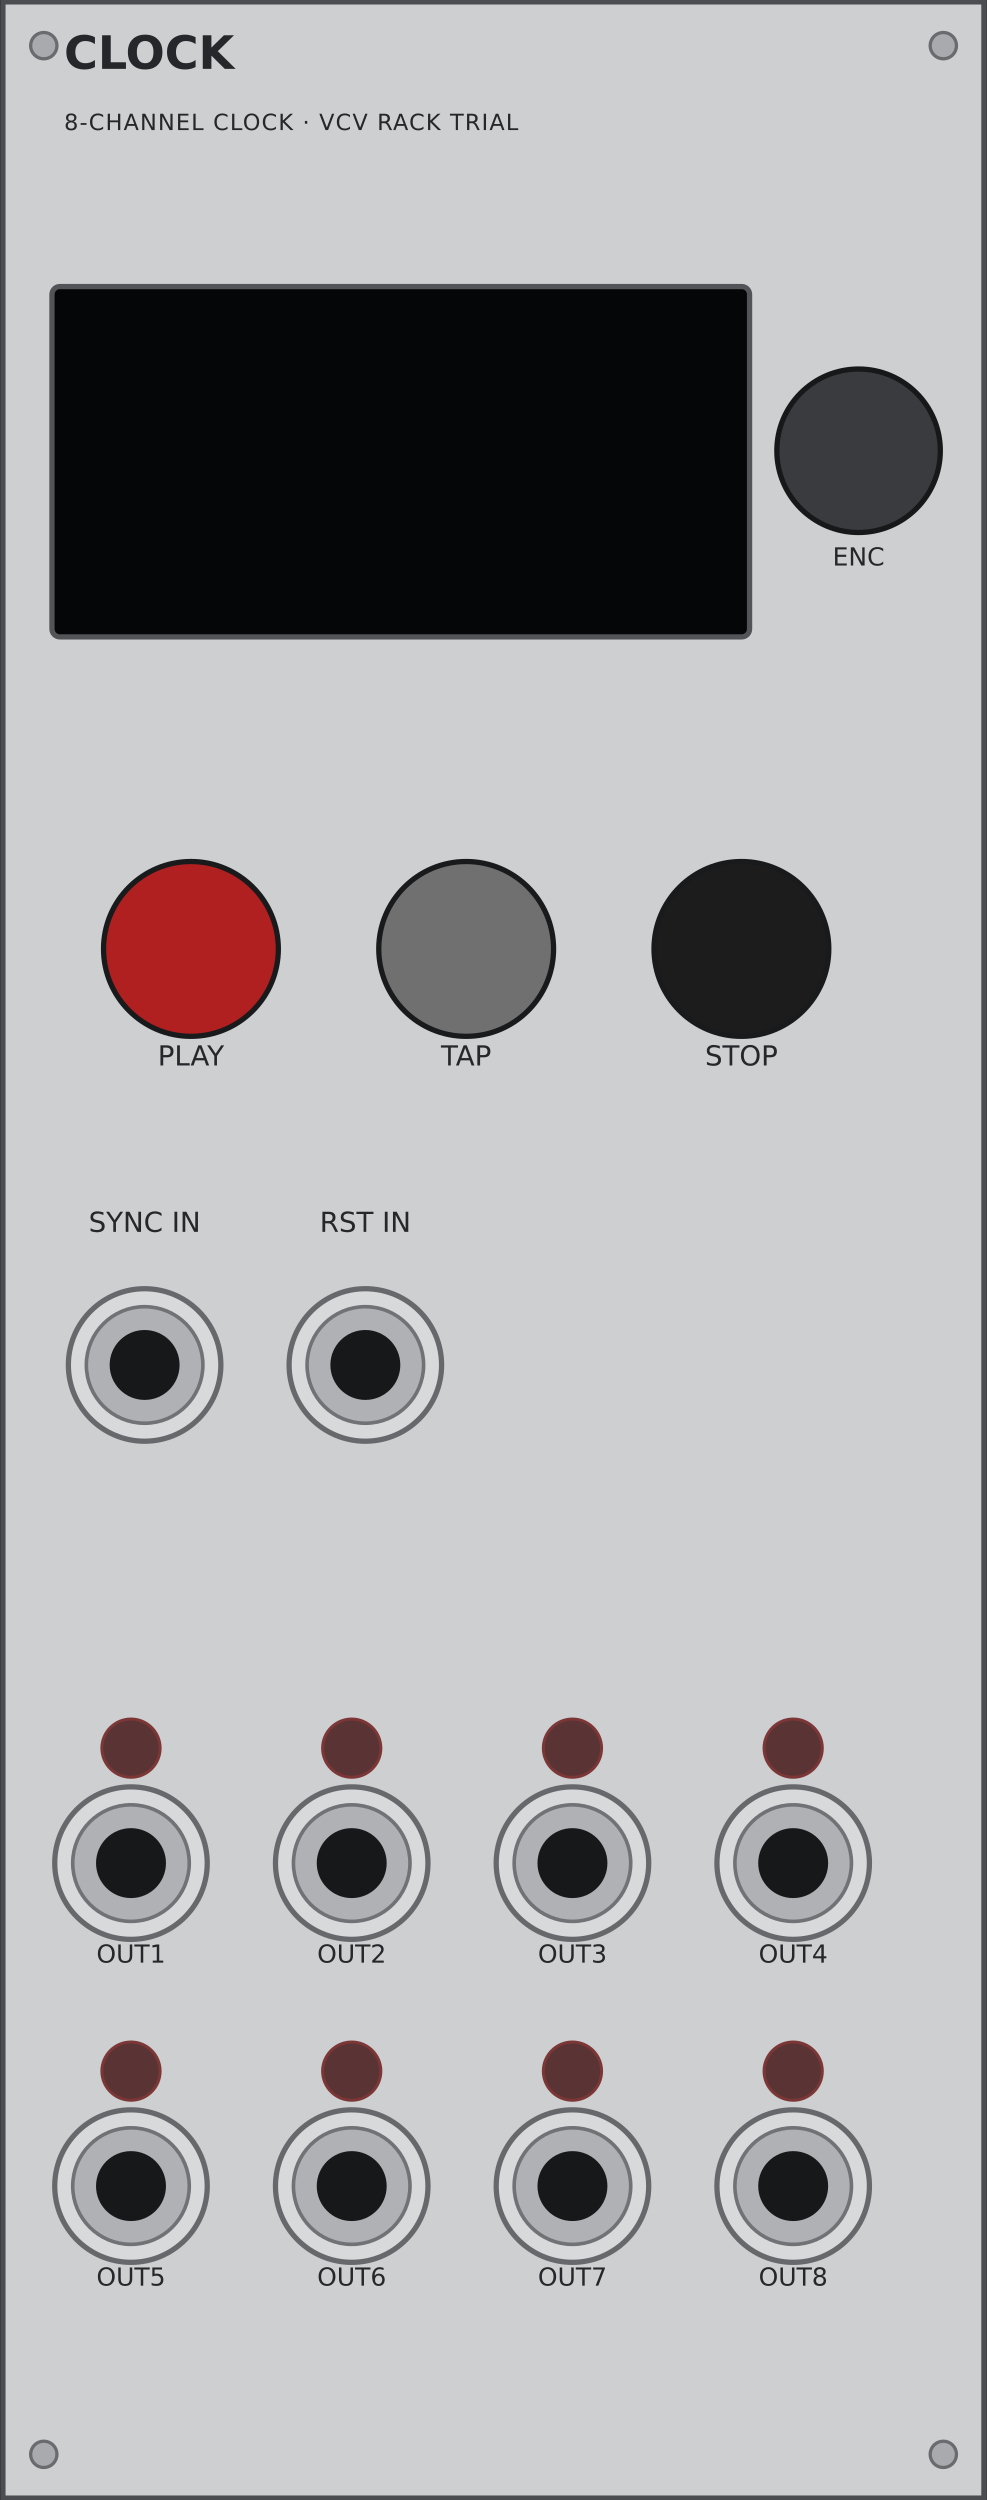
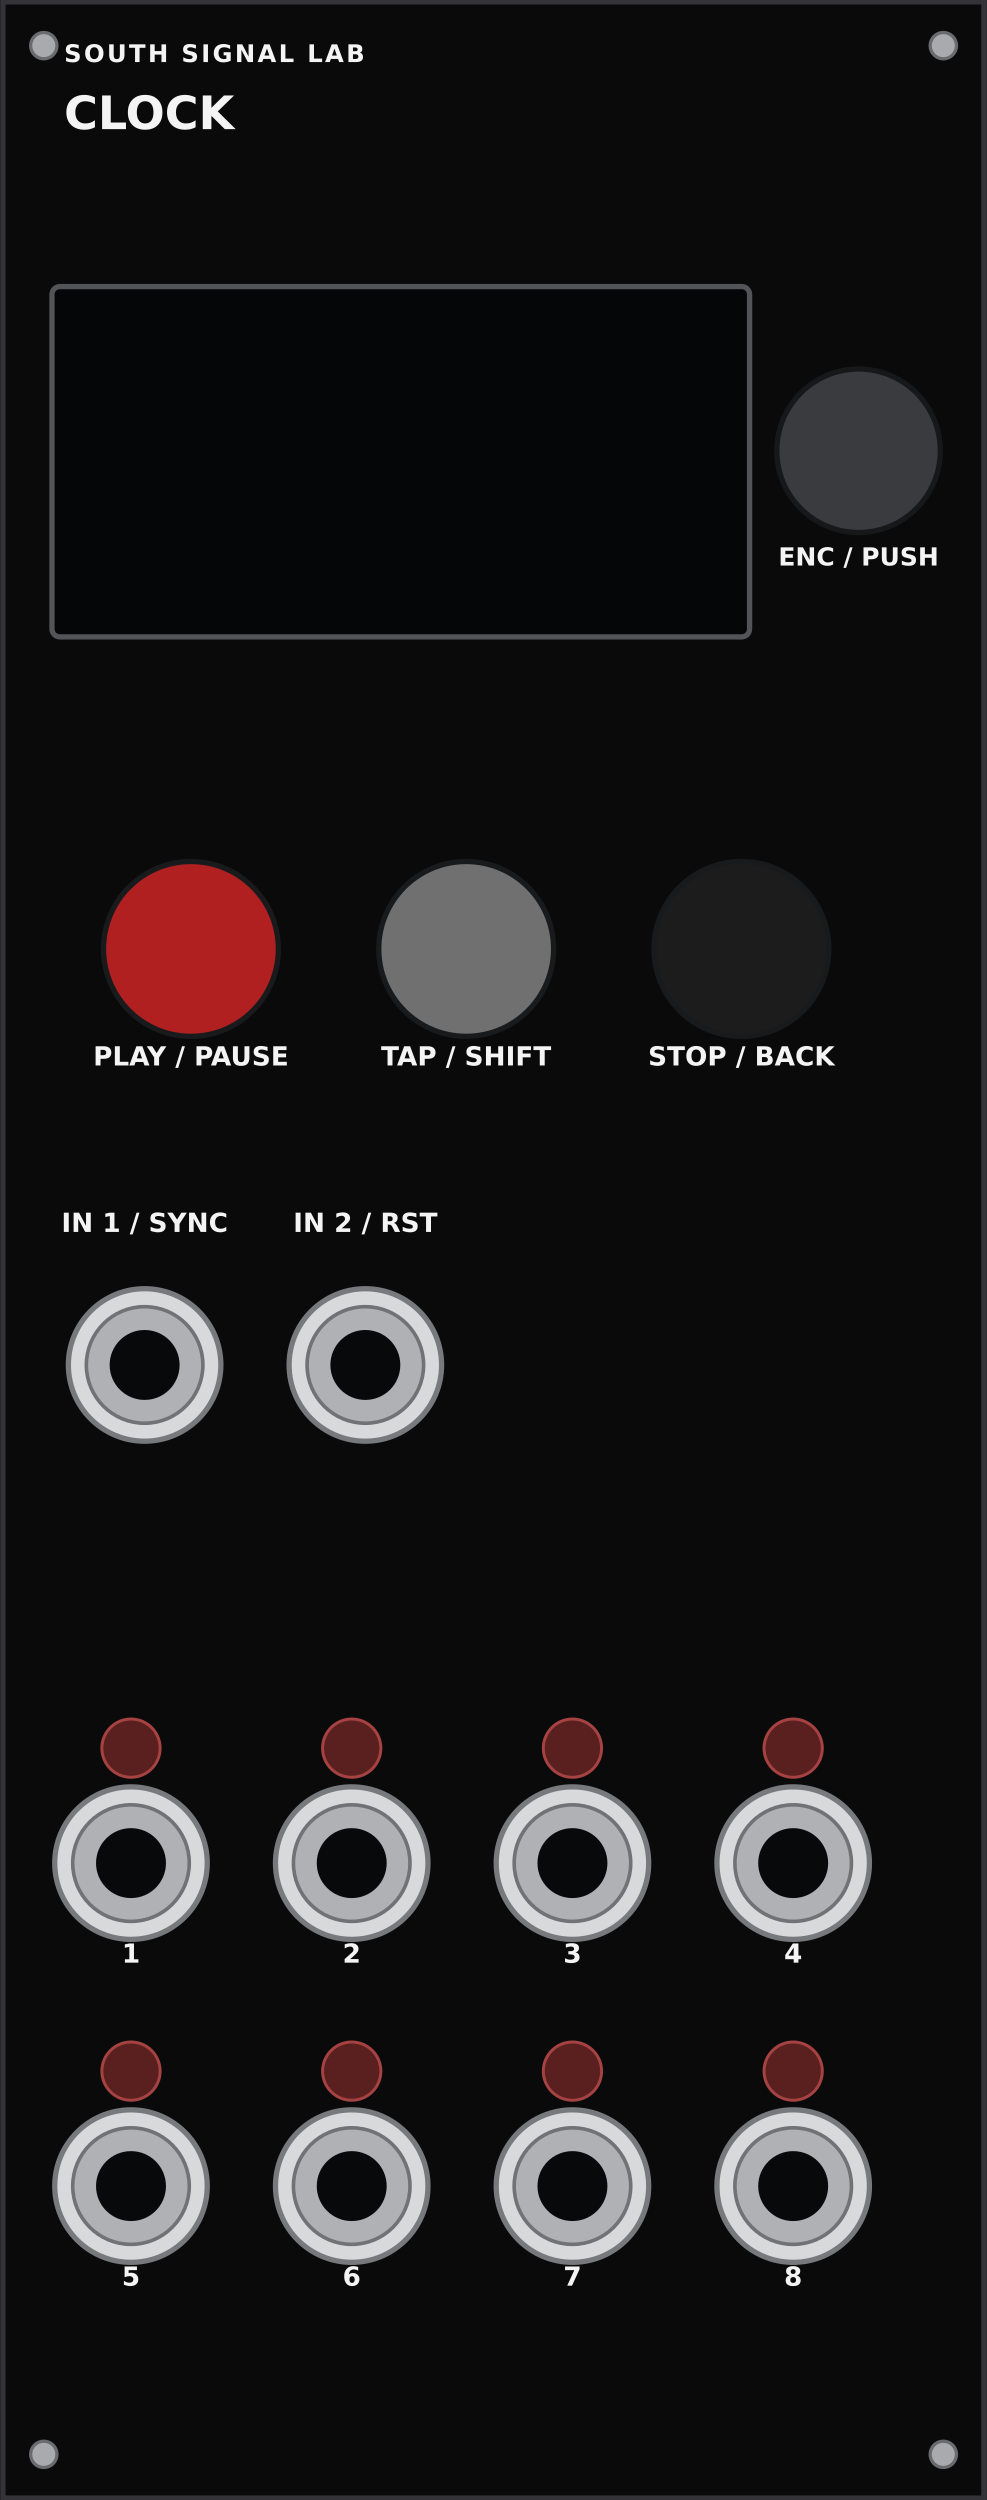
<svg xmlns="http://www.w3.org/2000/svg" width="150" height="380" viewBox="0 0 150 380" role="img" aria-labelledby="title desc">
  <defs>
    <style>
-     .label{font-family:DejaVu Sans,Arial,sans-serif;fill:#26272a;font-size:5px;font-weight:600}.small{font-size:4.2px;font-weight:500}.tiny{font-size:3.8px;font-weight:500}.title{font-size:7px;font-weight:700}.sub{font-size:3.4px;font-weight:500;letter-spacing:.18px}
-     .jackNut{fill:#d8d9db;stroke:#66686b;stroke-width:.8}.jackBush{fill:#afb1b4;stroke:#707276;stroke-width:.55}.jackHole{fill:#17181a}.led{fill:#5a3434;stroke:#7c3636;stroke-width:.45}.screw{fill:#a8aaad;stroke:#696b6e;stroke-width:.5}
+     .label{font-family:DejaVu Sans,Arial,sans-serif;fill:#f4f4f4;font-size:5px;font-weight:600}.small{font-size:4px;font-weight:600}.tiny{font-size:3.8px;font-weight:600}.title{font-size:7px;font-weight:700}.brand{font-size:3.7px;font-weight:600;letter-spacing:.35px}
+     .jackNut{fill:#d8d9db;stroke:#77797c;stroke-width:.8}.jackBush{fill:#afb1b4;stroke:#707276;stroke-width:.55}.jackHole{fill:#08090a}.led{fill:#5a2020;stroke:#a64242;stroke-width:.45}.screw{fill:#a8aaad;stroke:#696b6e;stroke-width:.5}
  </style>
  </defs>
-   <rect width="150" height="380" fill="#121315" />
-   <rect x="0.443" y="0.285" width="149.114" height="379.429" fill="#cdCfd1" stroke="#4b4d50" stroke-width="0.8" />
-   <text class="label title" x="9.744" y="10.472">CLOCK</text>
-   <text class="label sub" x="9.744" y="19.774">8-CHANNEL CLOCK · VCV RACK TRIAL</text>
+   <rect width="150" height="380" fill="#050506" />
+   <rect x="0.443" y="0.285" width="149.114" height="379.429" fill="#0a0a0b" stroke="#343438" stroke-width="0.8" />
+   <text class="label brand" x="9.744" y="9.439">SOUTH SIGNAL LAB</text>
+   <text class="label title" x="9.744" y="19.626">CLOCK</text>
  <rect x="7.899" y="43.554" width="106.037" height="53.253" rx="1.2" fill="#050607" stroke="#525457" stroke-width="0.8" />
  <circle class="screw" cx="6.656" cy="6.939" r="2.0" />
  <circle class="screw" cx="143.385" cy="6.939" r="2.0" />
  <circle class="screw" cx="6.656" cy="373.061" r="2.0" />
  <circle class="screw" cx="143.385" cy="373.061" r="2.0" />
  <circle cx="130.504" cy="68.516" r="12.426" fill="#3a3b3e" stroke="#17181a" stroke-width="0.8" />
-   <text class="label tiny" x="130.504" y="85.962" text-anchor="middle">ENC</text>
+   <text class="label tiny" x="130.504" y="85.962" text-anchor="middle">ENC / PUSH</text>
  <circle cx="29.023" cy="144.236" r="13.287" fill="#B02020" stroke="#191a1c" stroke-width="0.8" />
-   <text class="label small" x="29.023" y="161.952" text-anchor="middle">PLAY</text>
+   <text class="label small" x="29.023" y="161.952" text-anchor="middle">PLAY / PAUSE</text>
  <circle cx="70.858" cy="144.236" r="13.287" fill="#707070" stroke="#191a1c" stroke-width="0.8" />
-   <text class="label small" x="70.858" y="161.952" text-anchor="middle">TAP</text>
+   <text class="label small" x="70.858" y="161.952" text-anchor="middle">TAP / SHIFT</text>
  <circle cx="112.693" cy="144.236" r="13.287" fill="#1C1C1C" stroke="#191a1c" stroke-width="0.8" />
-   <text class="label small" x="112.693" y="161.952" text-anchor="middle">STOP</text>
+   <text class="label small" x="112.693" y="161.952" text-anchor="middle">STOP / BACK</text>
  <circle class="jackNut" cx="21.982" cy="207.474" r="11.59" />
  <circle class="jackBush" cx="21.982" cy="207.474" r="8.858" />
  <circle class="jackHole" cx="21.982" cy="207.474" r="5.315" />
  <circle class="jackNut" cx="55.532" cy="207.474" r="11.59" />
  <circle class="jackBush" cx="55.532" cy="207.474" r="8.858" />
  <circle class="jackHole" cx="55.532" cy="207.474" r="5.315" />
-   <text class="label small" x="21.982" y="187.247" text-anchor="middle">SYNC IN</text>
-   <text class="label small" x="55.532" y="187.247" text-anchor="middle">RST IN</text>
+   <text class="label small" x="21.982" y="187.247" text-anchor="middle">IN 1 / SYNC</text>
+   <text class="label small" x="55.532" y="187.247" text-anchor="middle">IN 2 / RST</text>
  <circle class="led" cx="19.911" cy="265.719" r="4.429" />
  <circle class="jackNut" cx="19.911" cy="283.193" r="11.59" />
  <circle class="jackBush" cx="19.911" cy="283.193" r="8.858" />
  <circle class="jackHole" cx="19.911" cy="283.193" r="5.315" />
-   <text class="label tiny" x="19.911" y="298.326" text-anchor="middle">OUT1</text>
+   <text class="label small" x="19.911" y="298.326" text-anchor="middle">1</text>
  <circle class="led" cx="53.461" cy="265.719" r="4.429" />
  <circle class="jackNut" cx="53.461" cy="283.193" r="11.59" />
  <circle class="jackBush" cx="53.461" cy="283.193" r="8.858" />
  <circle class="jackHole" cx="53.461" cy="283.193" r="5.315" />
-   <text class="label tiny" x="53.461" y="298.326" text-anchor="middle">OUT2</text>
+   <text class="label small" x="53.461" y="298.326" text-anchor="middle">2</text>
  <circle class="led" cx="87.012" cy="265.719" r="4.429" />
  <circle class="jackNut" cx="87.012" cy="283.193" r="11.59" />
  <circle class="jackBush" cx="87.012" cy="283.193" r="8.858" />
  <circle class="jackHole" cx="87.012" cy="283.193" r="5.315" />
-   <text class="label tiny" x="87.012" y="298.326" text-anchor="middle">OUT3</text>
+   <text class="label small" x="87.012" y="298.326" text-anchor="middle">3</text>
  <circle class="led" cx="120.563" cy="265.719" r="4.429" />
  <circle class="jackNut" cx="120.563" cy="283.193" r="11.59" />
  <circle class="jackBush" cx="120.563" cy="283.193" r="8.858" />
  <circle class="jackHole" cx="120.563" cy="283.193" r="5.315" />
-   <text class="label tiny" x="120.563" y="298.326" text-anchor="middle">OUT4</text>
+   <text class="label small" x="120.563" y="298.326" text-anchor="middle">4</text>
  <circle class="led" cx="19.911" cy="314.812" r="4.429" />
  <circle class="jackNut" cx="19.911" cy="332.286" r="11.59" />
  <circle class="jackBush" cx="19.911" cy="332.286" r="8.858" />
  <circle class="jackHole" cx="19.911" cy="332.286" r="5.315" />
-   <text class="label tiny" x="19.911" y="347.419" text-anchor="middle">OUT5</text>
+   <text class="label small" x="19.911" y="347.419" text-anchor="middle">5</text>
  <circle class="led" cx="53.461" cy="314.812" r="4.429" />
  <circle class="jackNut" cx="53.461" cy="332.286" r="11.59" />
  <circle class="jackBush" cx="53.461" cy="332.286" r="8.858" />
  <circle class="jackHole" cx="53.461" cy="332.286" r="5.315" />
-   <text class="label tiny" x="53.461" y="347.419" text-anchor="middle">OUT6</text>
+   <text class="label small" x="53.461" y="347.419" text-anchor="middle">6</text>
  <circle class="led" cx="87.012" cy="314.812" r="4.429" />
  <circle class="jackNut" cx="87.012" cy="332.286" r="11.59" />
  <circle class="jackBush" cx="87.012" cy="332.286" r="8.858" />
  <circle class="jackHole" cx="87.012" cy="332.286" r="5.315" />
-   <text class="label tiny" x="87.012" y="347.419" text-anchor="middle">OUT7</text>
+   <text class="label small" x="87.012" y="347.419" text-anchor="middle">7</text>
  <circle class="led" cx="120.563" cy="314.812" r="4.429" />
  <circle class="jackNut" cx="120.563" cy="332.286" r="11.59" />
  <circle class="jackBush" cx="120.563" cy="332.286" r="8.858" />
  <circle class="jackHole" cx="120.563" cy="332.286" r="5.315" />
-   <text class="label tiny" x="120.563" y="347.419" text-anchor="middle">OUT8</text>
+   <text class="label small" x="120.563" y="347.419" text-anchor="middle">8</text>
</svg>
